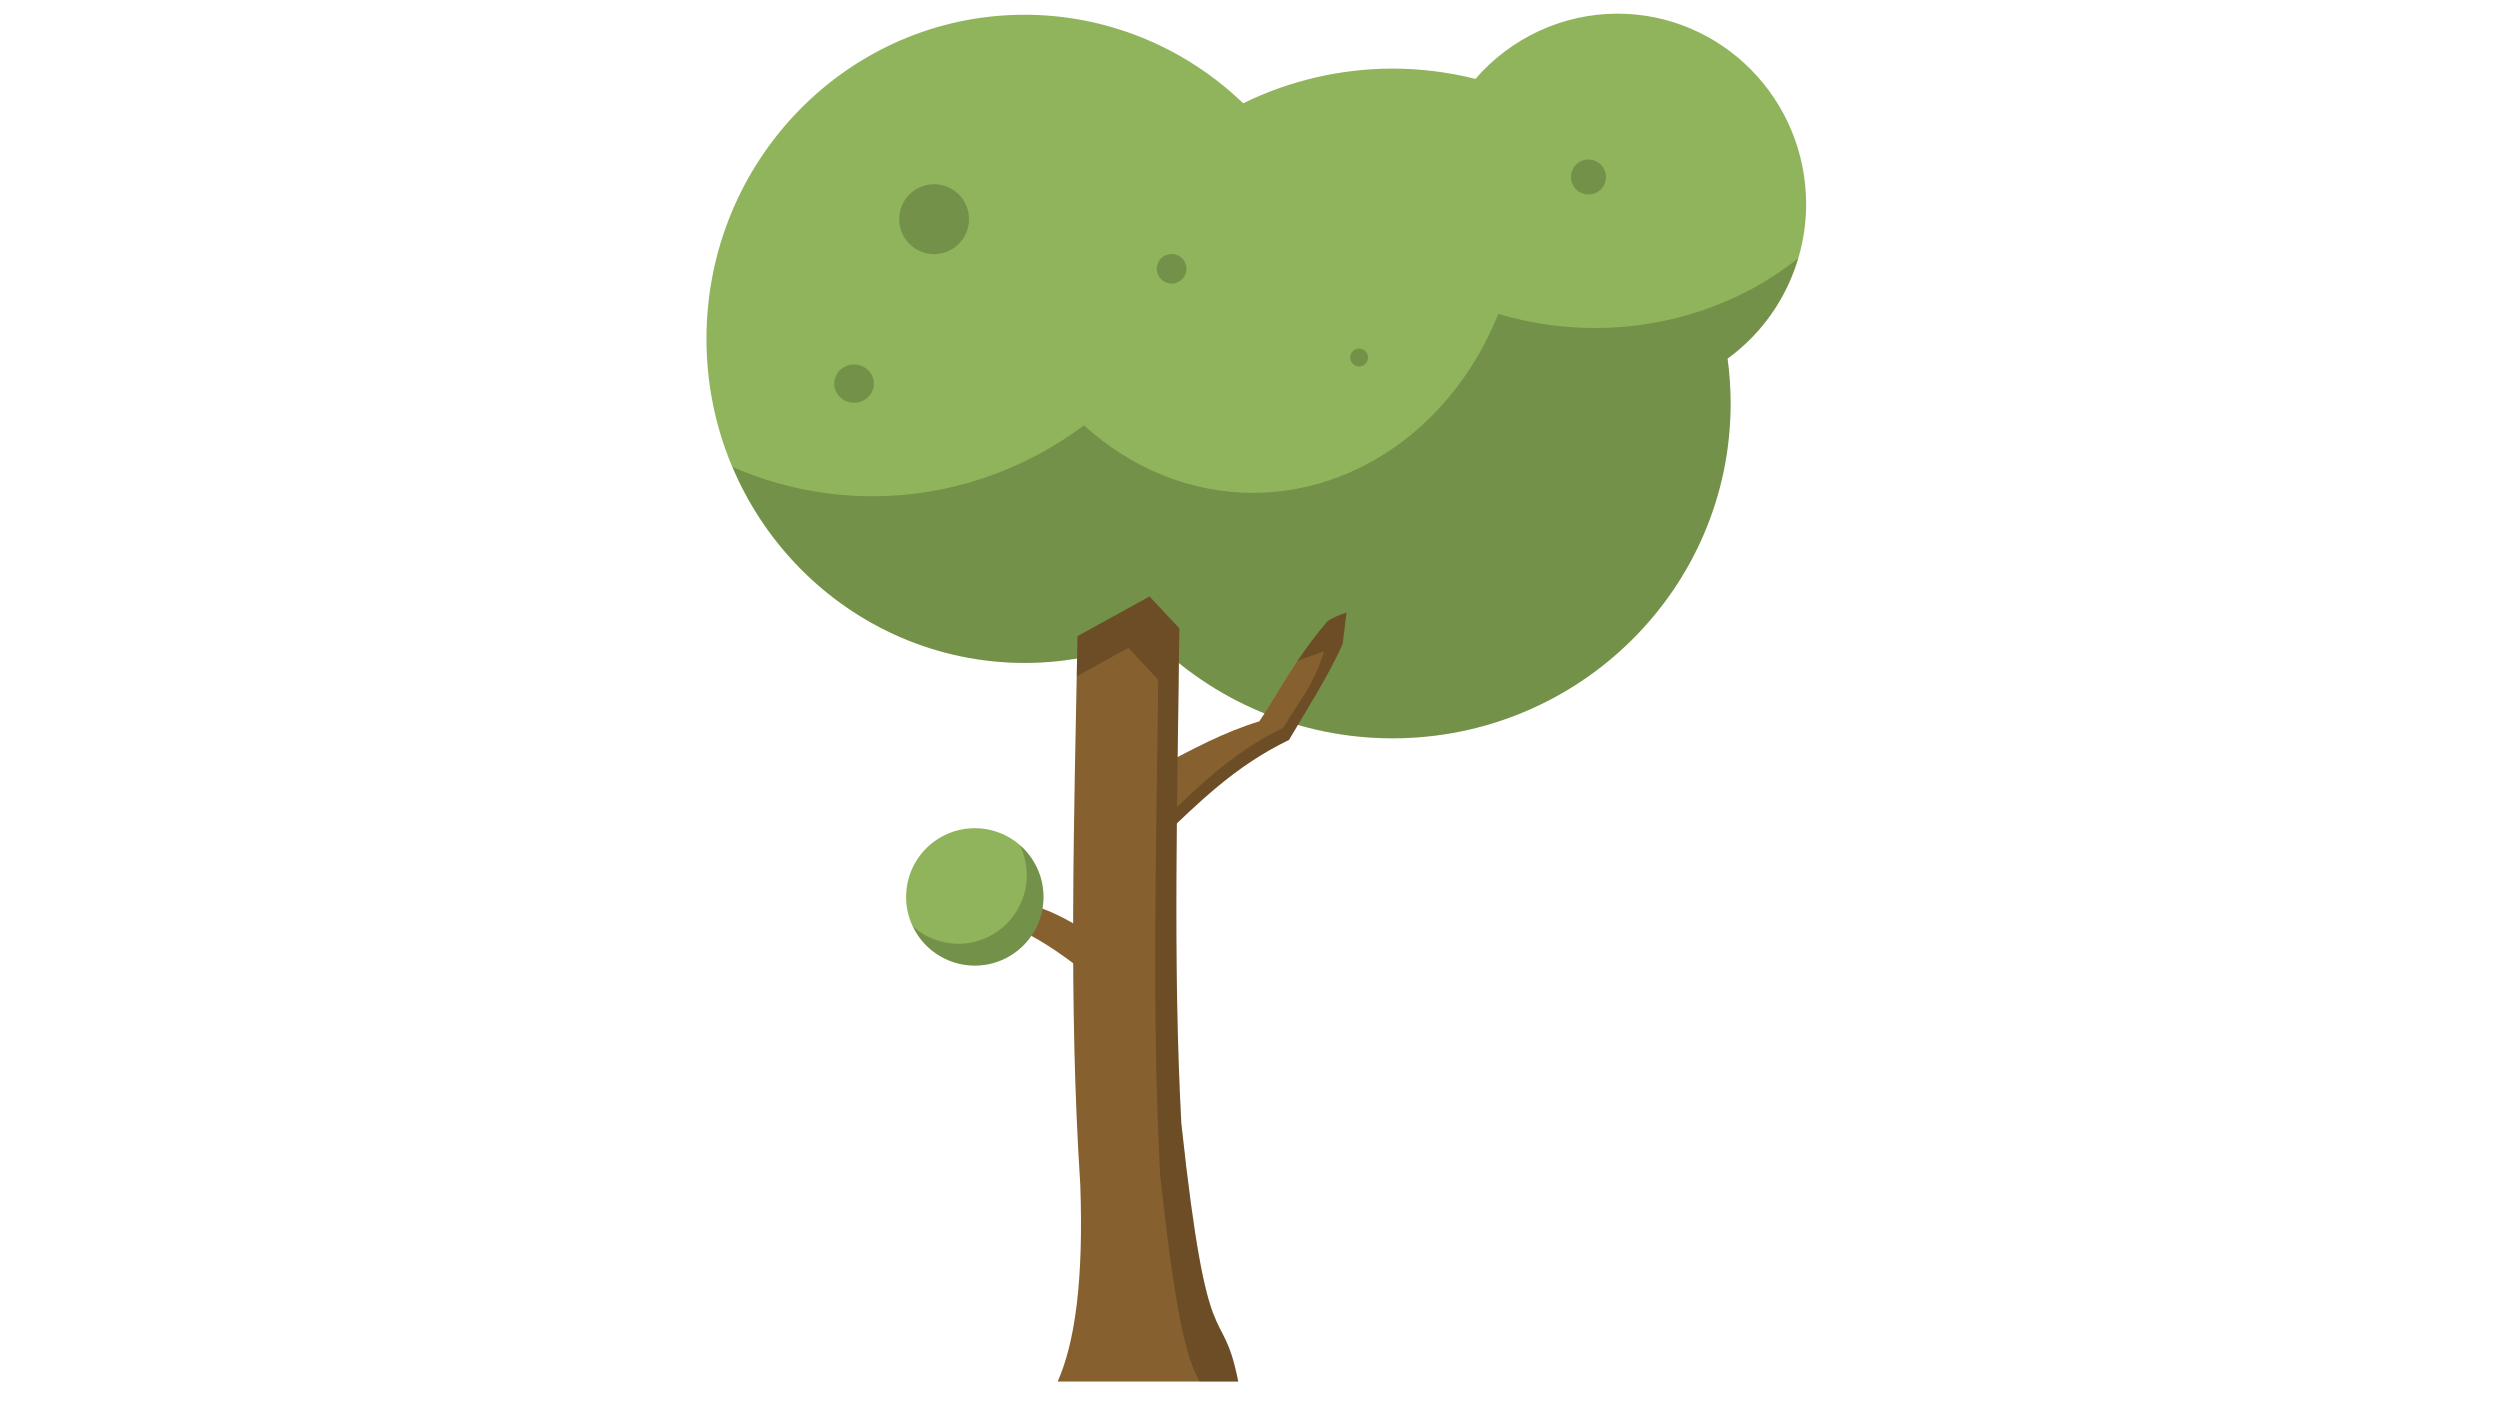
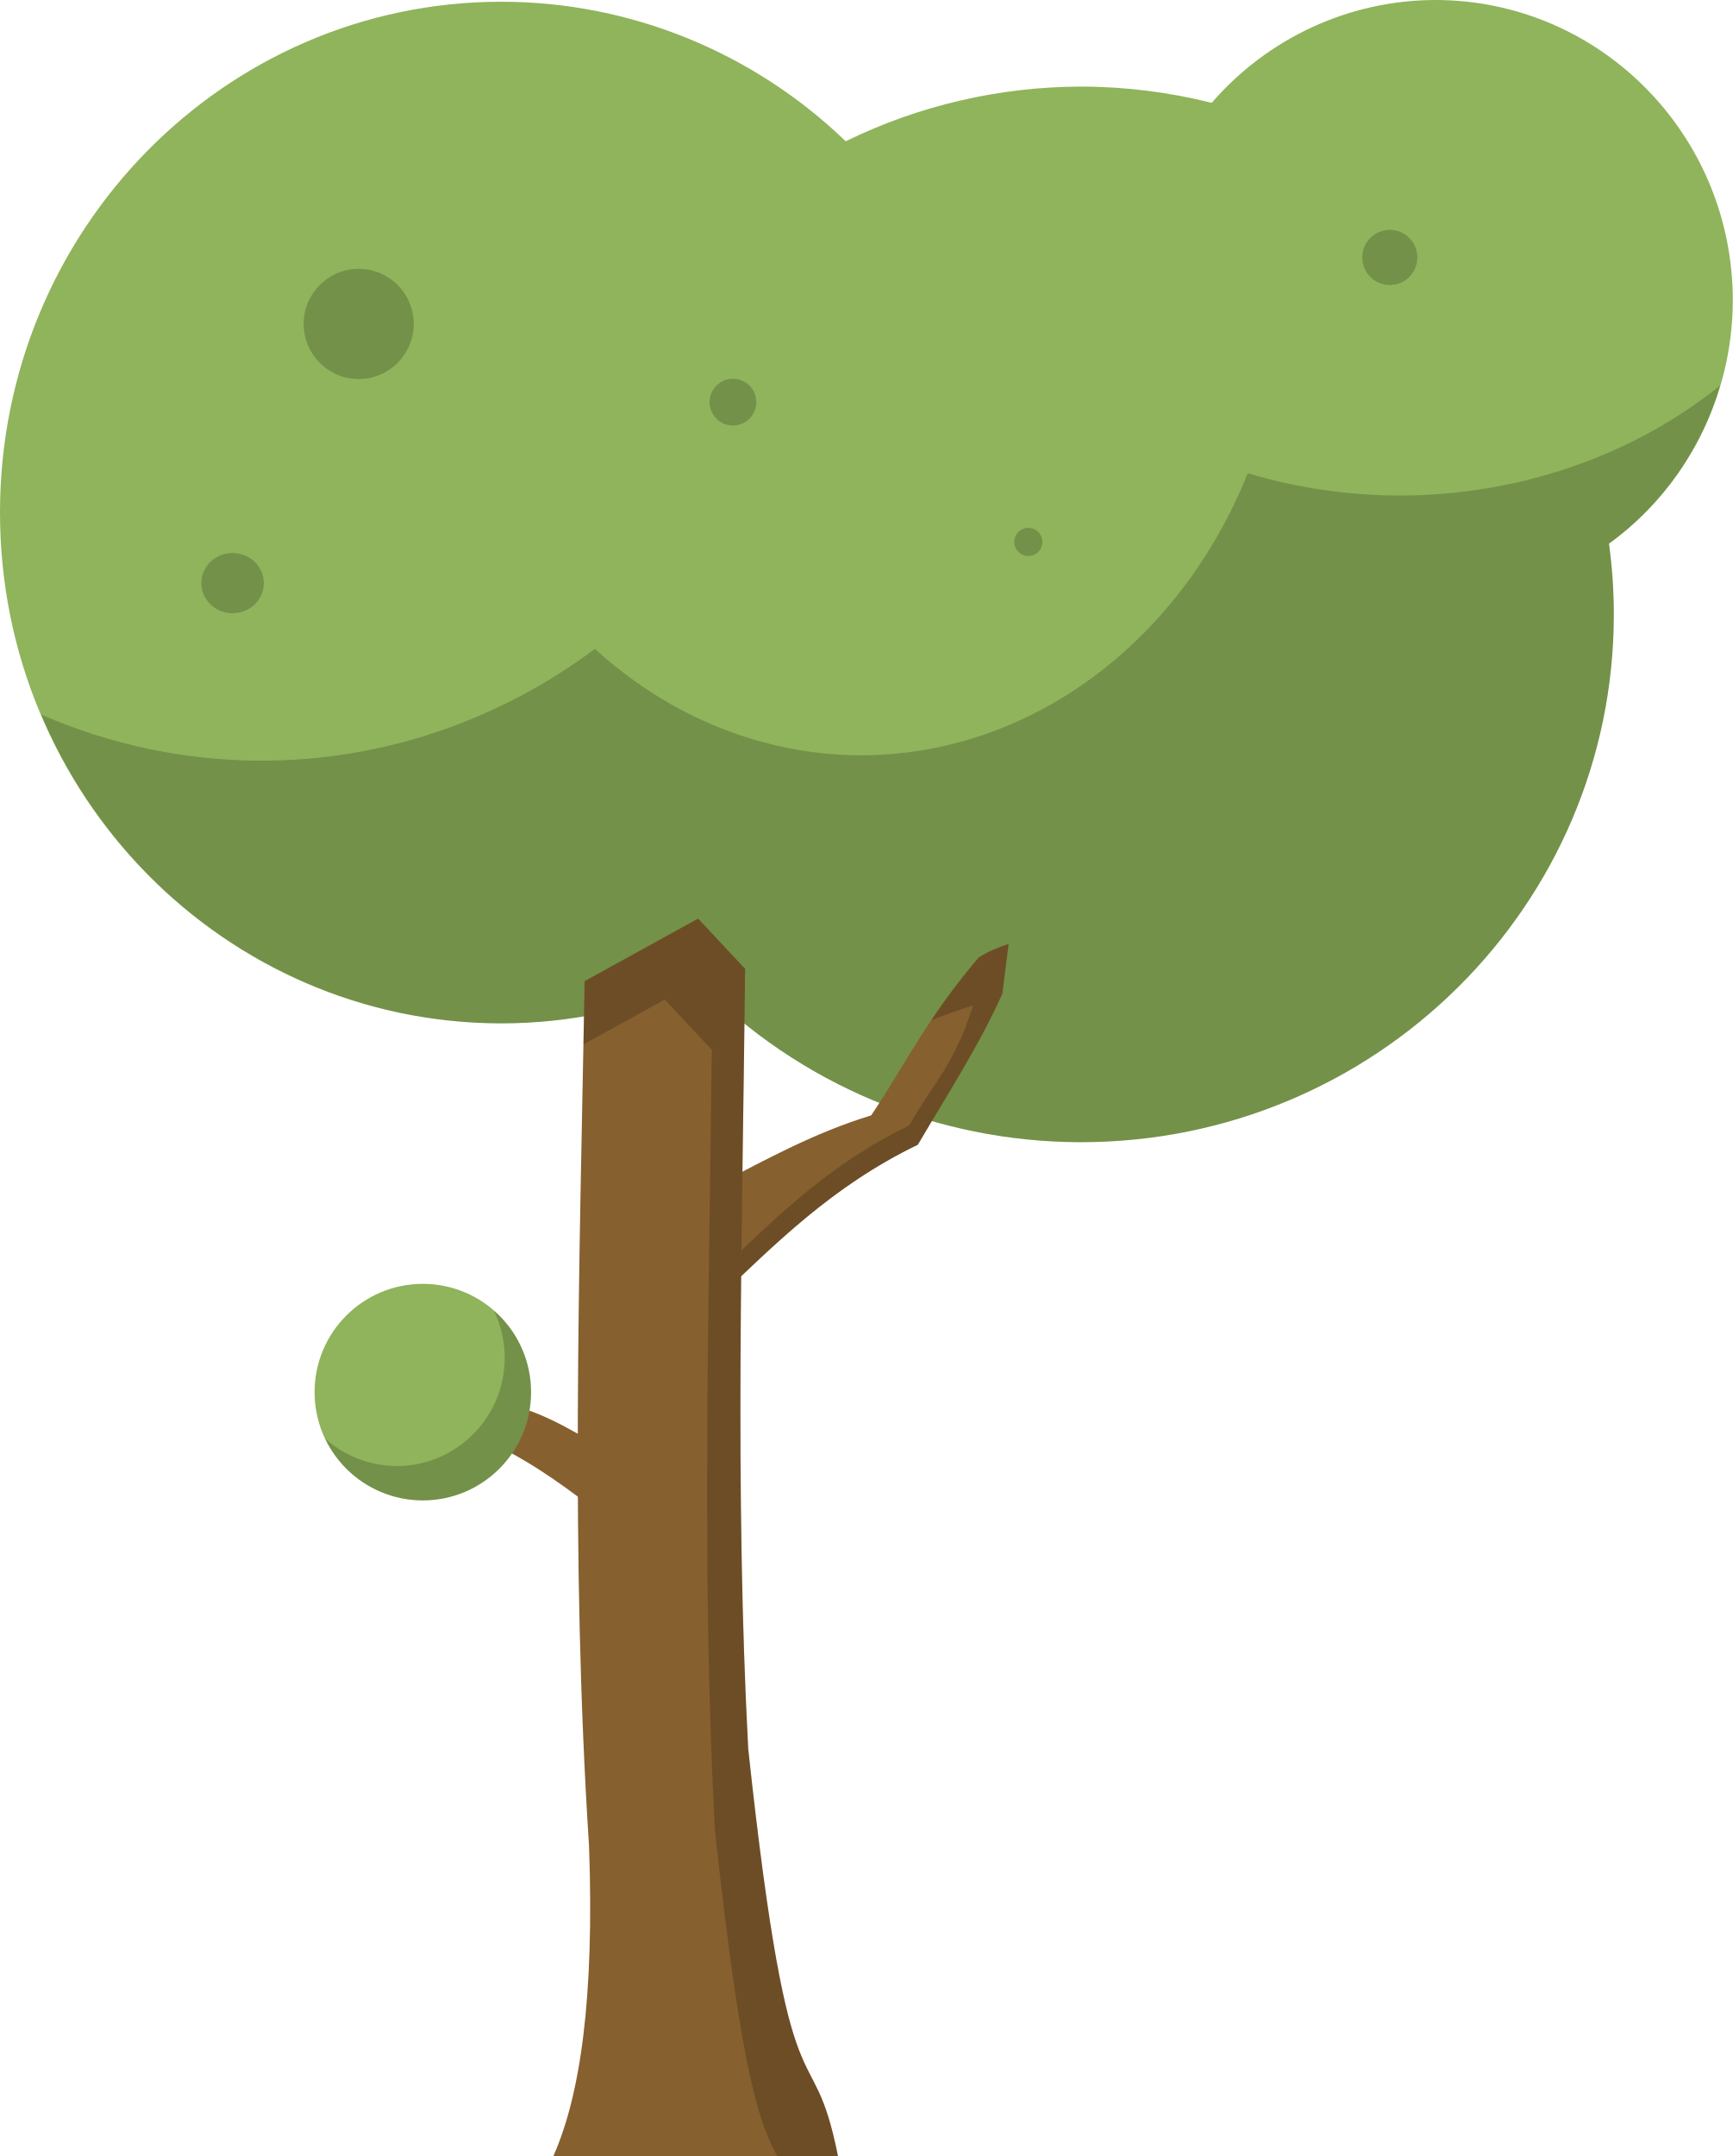
- <svg xmlns="http://www.w3.org/2000/svg" width="1920px" height="1080px" viewBox="0 0 1920 1080" version="1.1" id="SVGRoot">
+ <svg xmlns="http://www.w3.org/2000/svg" width="844.55" height="1050.549" viewBox="0 0 844.55 1050.549" version="1.1" id="SVGRoot">
  <defs id="defs823" />
-   <g id="layer1">
+   <g id="layer1" transform="translate(-542.5691,-10.48207)">
    <g id="g1616" transform="matrix(3.551967,0,0,3.551967,-970.0268,-1819.559)">
      <g id="g1598" transform="translate(216.3942,-23.56824)">
        <path id="path1485-1" style="fill:#8fb45b;fill-opacity:1;fill-rule:evenodd;stroke:none;stroke-width:1.052" d="m 406.375,538.787 a 40.848,41.212 0 0 0 -30.658,14.109 73.154,72.405 0 0 0 -17.977,-2.229 73.154,72.405 0 0 0 -32.242,7.5 68.802,70.075 0 0 0 -47.242,-19.141 68.802,70.075 0 0 0 -68.803,70.074 68.802,70.075 0 0 0 68.803,70.074 68.802,70.075 0 0 0 27.066,-5.662 73.154,72.405 0 0 0 52.418,21.963 73.154,72.405 0 0 0 73.154,-72.404 73.154,72.405 0 0 0 -0.662,-9.699 40.848,41.212 0 0 0 16.99,-33.375 40.848,41.212 0 0 0 -40.848,-41.211 z" />
        <path id="path1485-1-0" style="fill:#000000;fill-opacity:0.196;fill-rule:evenodd;stroke:none;stroke-width:1.052" d="m 445.479,591.686 a 65.957,59.178 0 0 1 -43.965,15.078 65.957,59.178 0 0 1 -20.846,-3.057 58.346,65.965 0 0 1 -53.104,38.699 58.346,65.965 0 0 1 -36.48,-14.6 78.72,82.349 0 0 1 -45.746,15.334 78.72,82.349 0 0 1 -30.23,-6.322 68.802,70.075 0 0 0 63.148,42.357 68.802,70.075 0 0 0 27.066,-5.662 73.154,72.405 0 0 0 52.418,21.963 73.154,72.405 0 0 0 73.154,-72.404 73.154,72.405 0 0 0 -0.662,-9.699 40.848,41.212 0 0 0 15.246,-21.688 z" />
        <ellipse style="fill:#000000;fill-opacity:0.196;fill-rule:evenodd;stroke:none" id="path1581" cx="258.672" cy="583.224" rx="7.551" ry="7.558" />
        <ellipse style="fill:#000000;fill-opacity:0.196;fill-rule:evenodd;stroke:none" id="path1583" cx="241.366" cy="618.781" rx="4.288" ry="4.129" />
        <circle style="fill:#000000;fill-opacity:0.196;fill-rule:evenodd;stroke:none" id="path1585" cx="310.024" cy="593.953" r="3.204" />
        <circle style="fill:#000000;fill-opacity:0.196;fill-rule:evenodd;stroke:none" id="path1587" cx="350.562" cy="613.131" r="1.929" />
        <circle style="fill:#000000;fill-opacity:0.196;fill-rule:evenodd;stroke:none" id="path1589" cx="400.155" cy="574.105" r="3.78" />
      </g>
      <g id="g1416">
        <path style="fill:#87602f;fill-opacity:1;stroke:none;stroke-width:1px;stroke-linecap:butt;stroke-linejoin:miter;stroke-opacity:1" d="m 524.101,677.842 c 6.81,-3.536 13.482,-7.233 21.283,-9.61 4.699,-6.972 7.496,-13.121 14.756,-21.663 1.091,-0.695 2.438,-1.319 4.102,-1.854 l -0.852,6.806 c -3.133,7.029 -7.565,13.85 -11.598,20.735 -11.834,5.71 -19.7,13.762 -27.588,21.216 z" id="path1343" />
        <path id="path1331" style="fill:#87602f;fill-opacity:1;stroke:none;stroke-width:1px;stroke-linecap:butt;stroke-linejoin:miter;stroke-opacity:1" d="m 521.64,641.238 -15.568,8.574 c -0.728,39.522 -1.969,79.103 0.6,118.625 0.749,20.892 -1.191,34.2 -4.889,42.547 h 39.047 c -3.671,-18.291 -6.498,-1.884 -12.312,-55.828 -1.874,-35.31 -0.804,-71.243 -0.43,-107.027 z" />
        <path style="fill:#87602f;fill-opacity:1;stroke:none;stroke-width:1px;stroke-linecap:butt;stroke-linejoin:miter;stroke-opacity:1" d="m 508.578,723.16 c -4.536,-3.507 -9.116,-6.997 -15.121,-9.917 l 2.983,-5.167 c 5.204,1.449 9.135,4.19 13.369,6.487 z" id="path1345" />
        <path id="path1343-3" style="fill:#000000;fill-opacity:0.196;stroke:none;stroke-width:1px;stroke-linecap:butt;stroke-linejoin:miter;stroke-opacity:1" d="m 521.641,641.238 -15.568,8.574 c -0.053,2.893 -0.111,5.788 -0.168,8.682 l 11.162,-6.148 6.447,6.891 c -0.374,35.785 -1.444,71.717 0.43,107.027 3.737,34.669 6.237,40.282 8.523,44.721 h 8.363 c -3.671,-18.291 -6.498,-1.884 -12.312,-55.828 -1.138,-21.445 -1.187,-43.12 -0.969,-64.852 6.846,-6.505 14.067,-13.138 24.244,-18.049 4.033,-6.885 8.465,-13.706 11.598,-20.734 l 0.854,-6.807 c -1.663,0.536 -3.011,1.158 -4.102,1.854 -2.679,3.152 -4.746,5.975 -6.529,8.637 1.74,-0.729 4.584,-1.696 5.791,-2.084 l -1.248,3.5 c -2.973,6.67 -3.737,6.458 -7.564,12.992 -9.658,4.66 -16.509,10.956 -23.006,17.129 0.145,-12.867 0.367,-25.749 0.502,-38.613 z" />
      </g>
      <g id="g1483" transform="translate(50.90533,-31.38967)">
        <circle style="fill:#8fb45b;fill-opacity:1;fill-rule:evenodd;stroke:none" id="path1418" cx="432.96" cy="737.584" r="14.852" />
        <path id="path1418-2" style="fill:#000000;fill-opacity:0.196;fill-rule:evenodd;stroke:none" d="m 442.702,726.387 a 14.852,14.852 0 0 1 1.496,6.492 14.852,14.852 0 0 1 -14.852,14.852 14.852,14.852 0 0 1 -9.791,-3.771 14.852,14.852 0 0 0 13.404,8.477 14.852,14.852 0 0 0 14.852,-14.852 14.852,14.852 0 0 0 -5.109,-11.197 z" />
      </g>
    </g>
  </g>
</svg>
